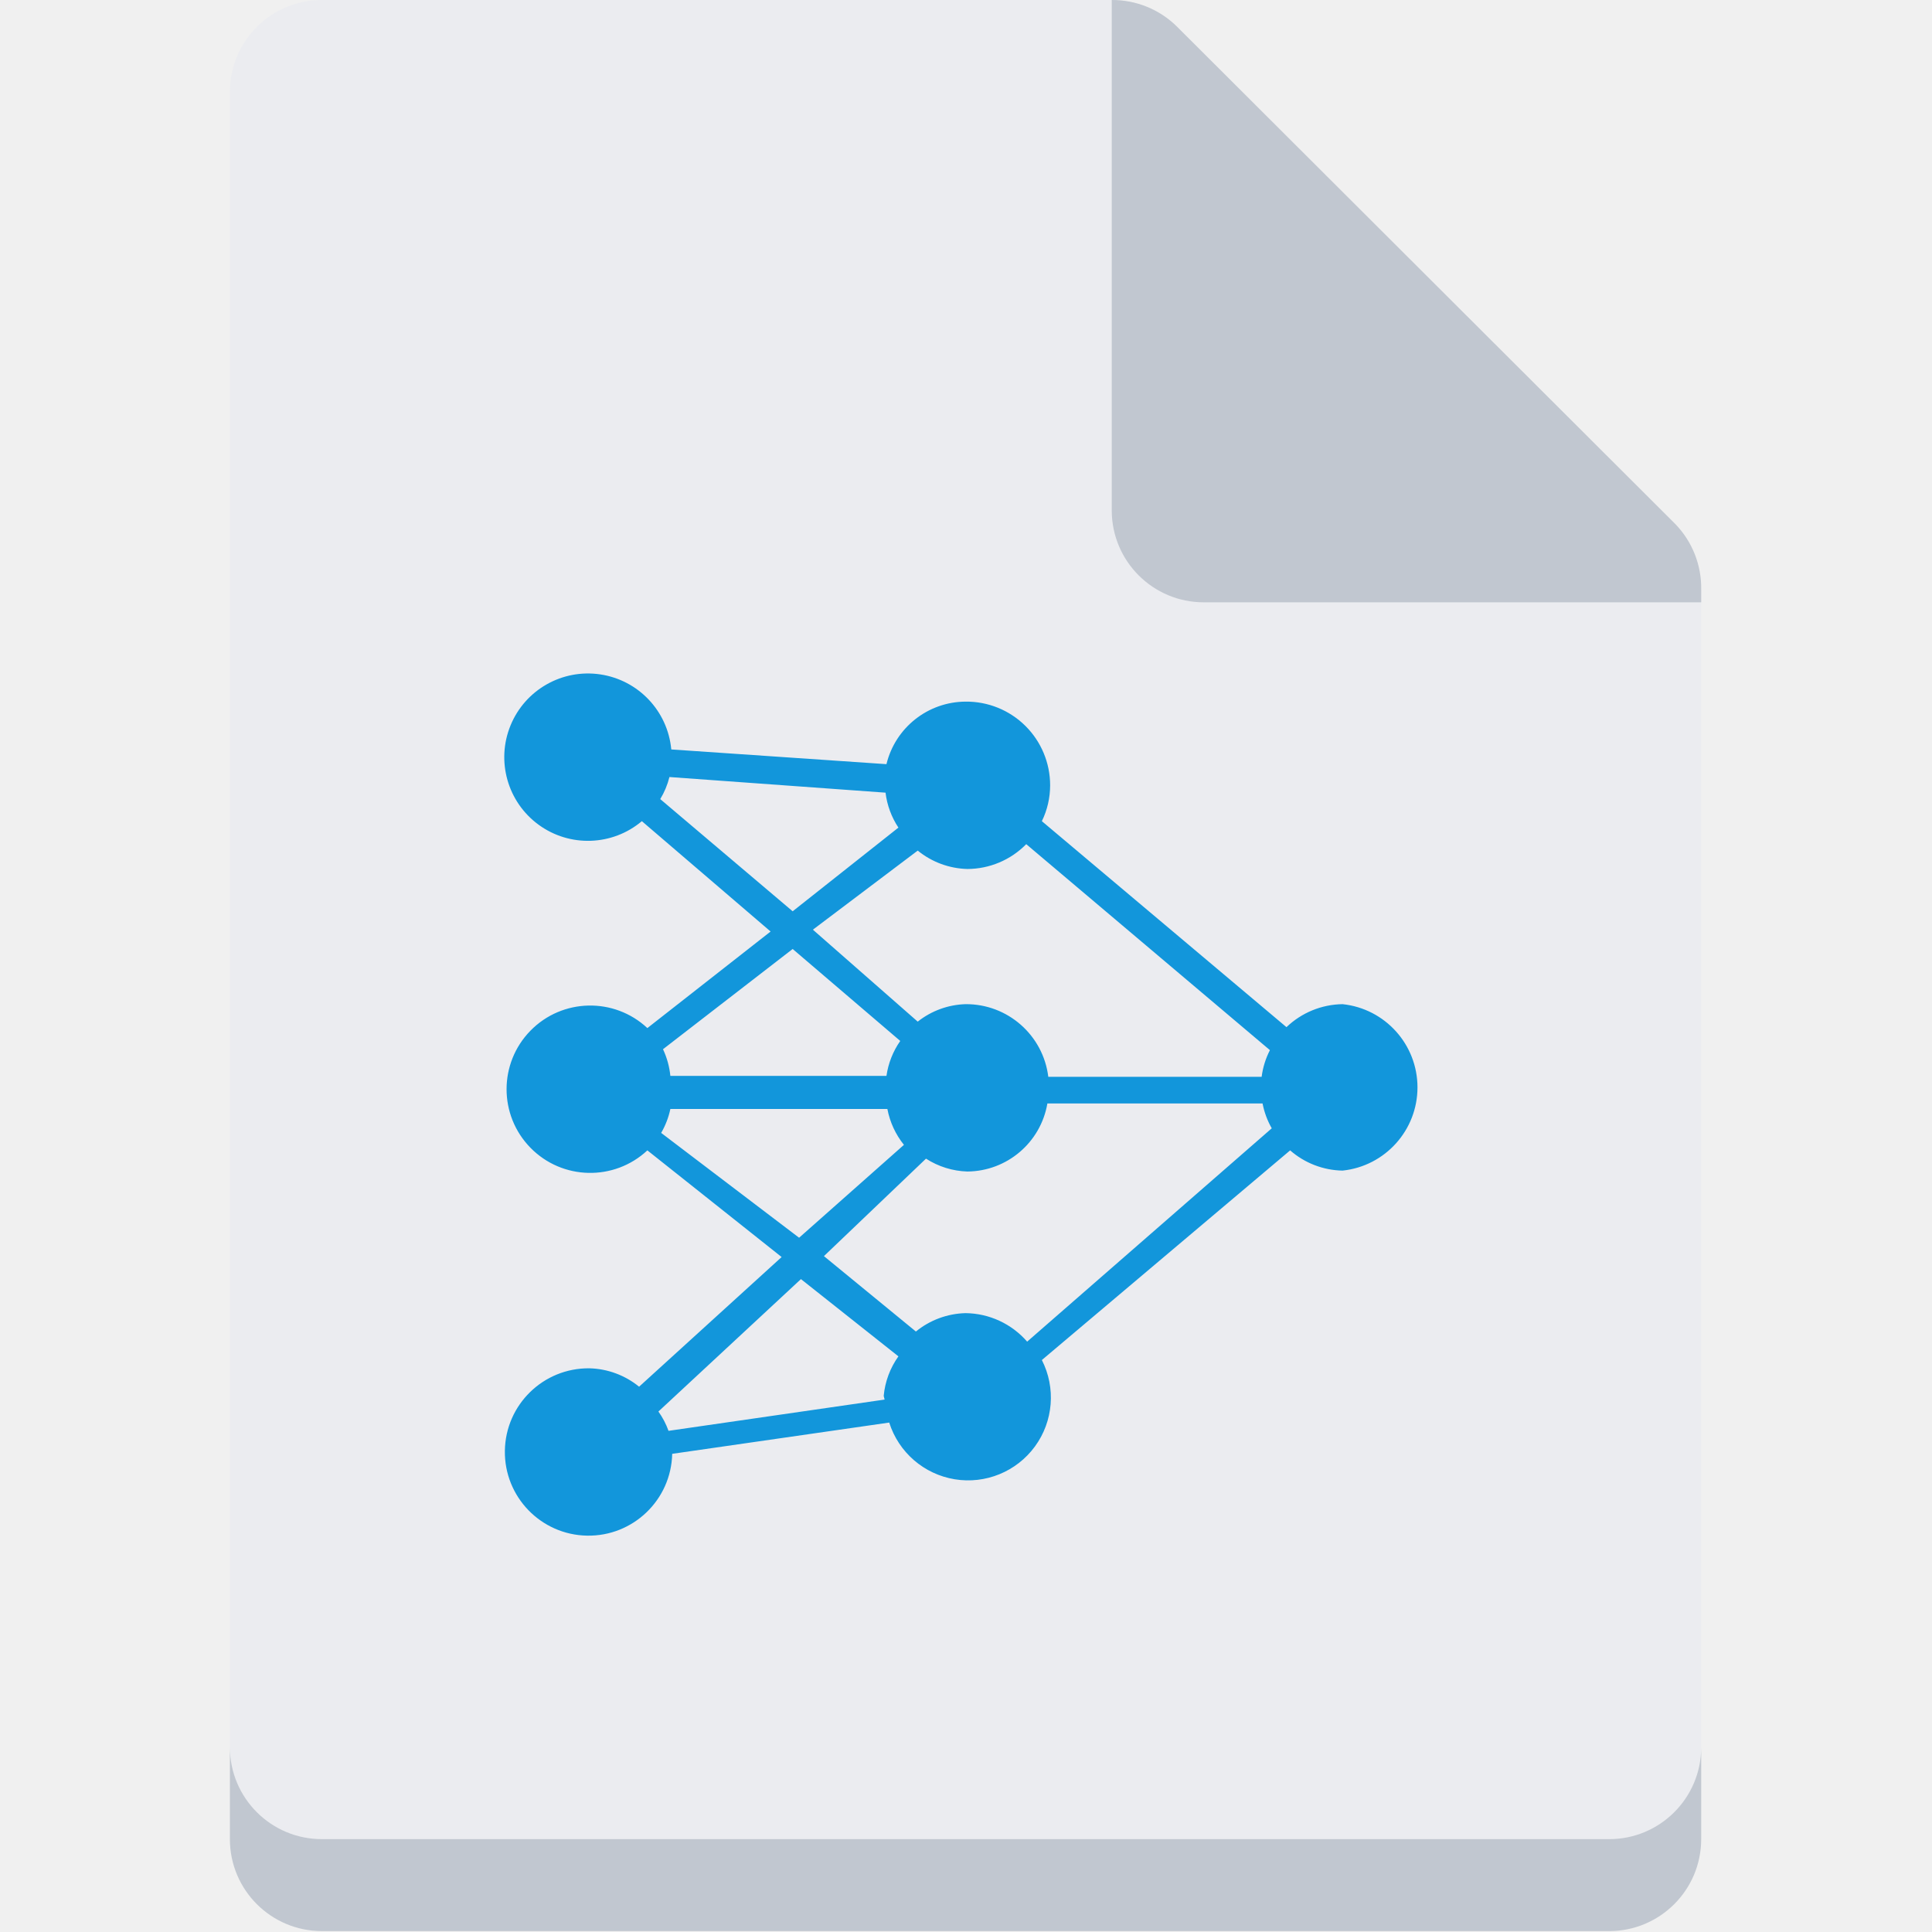
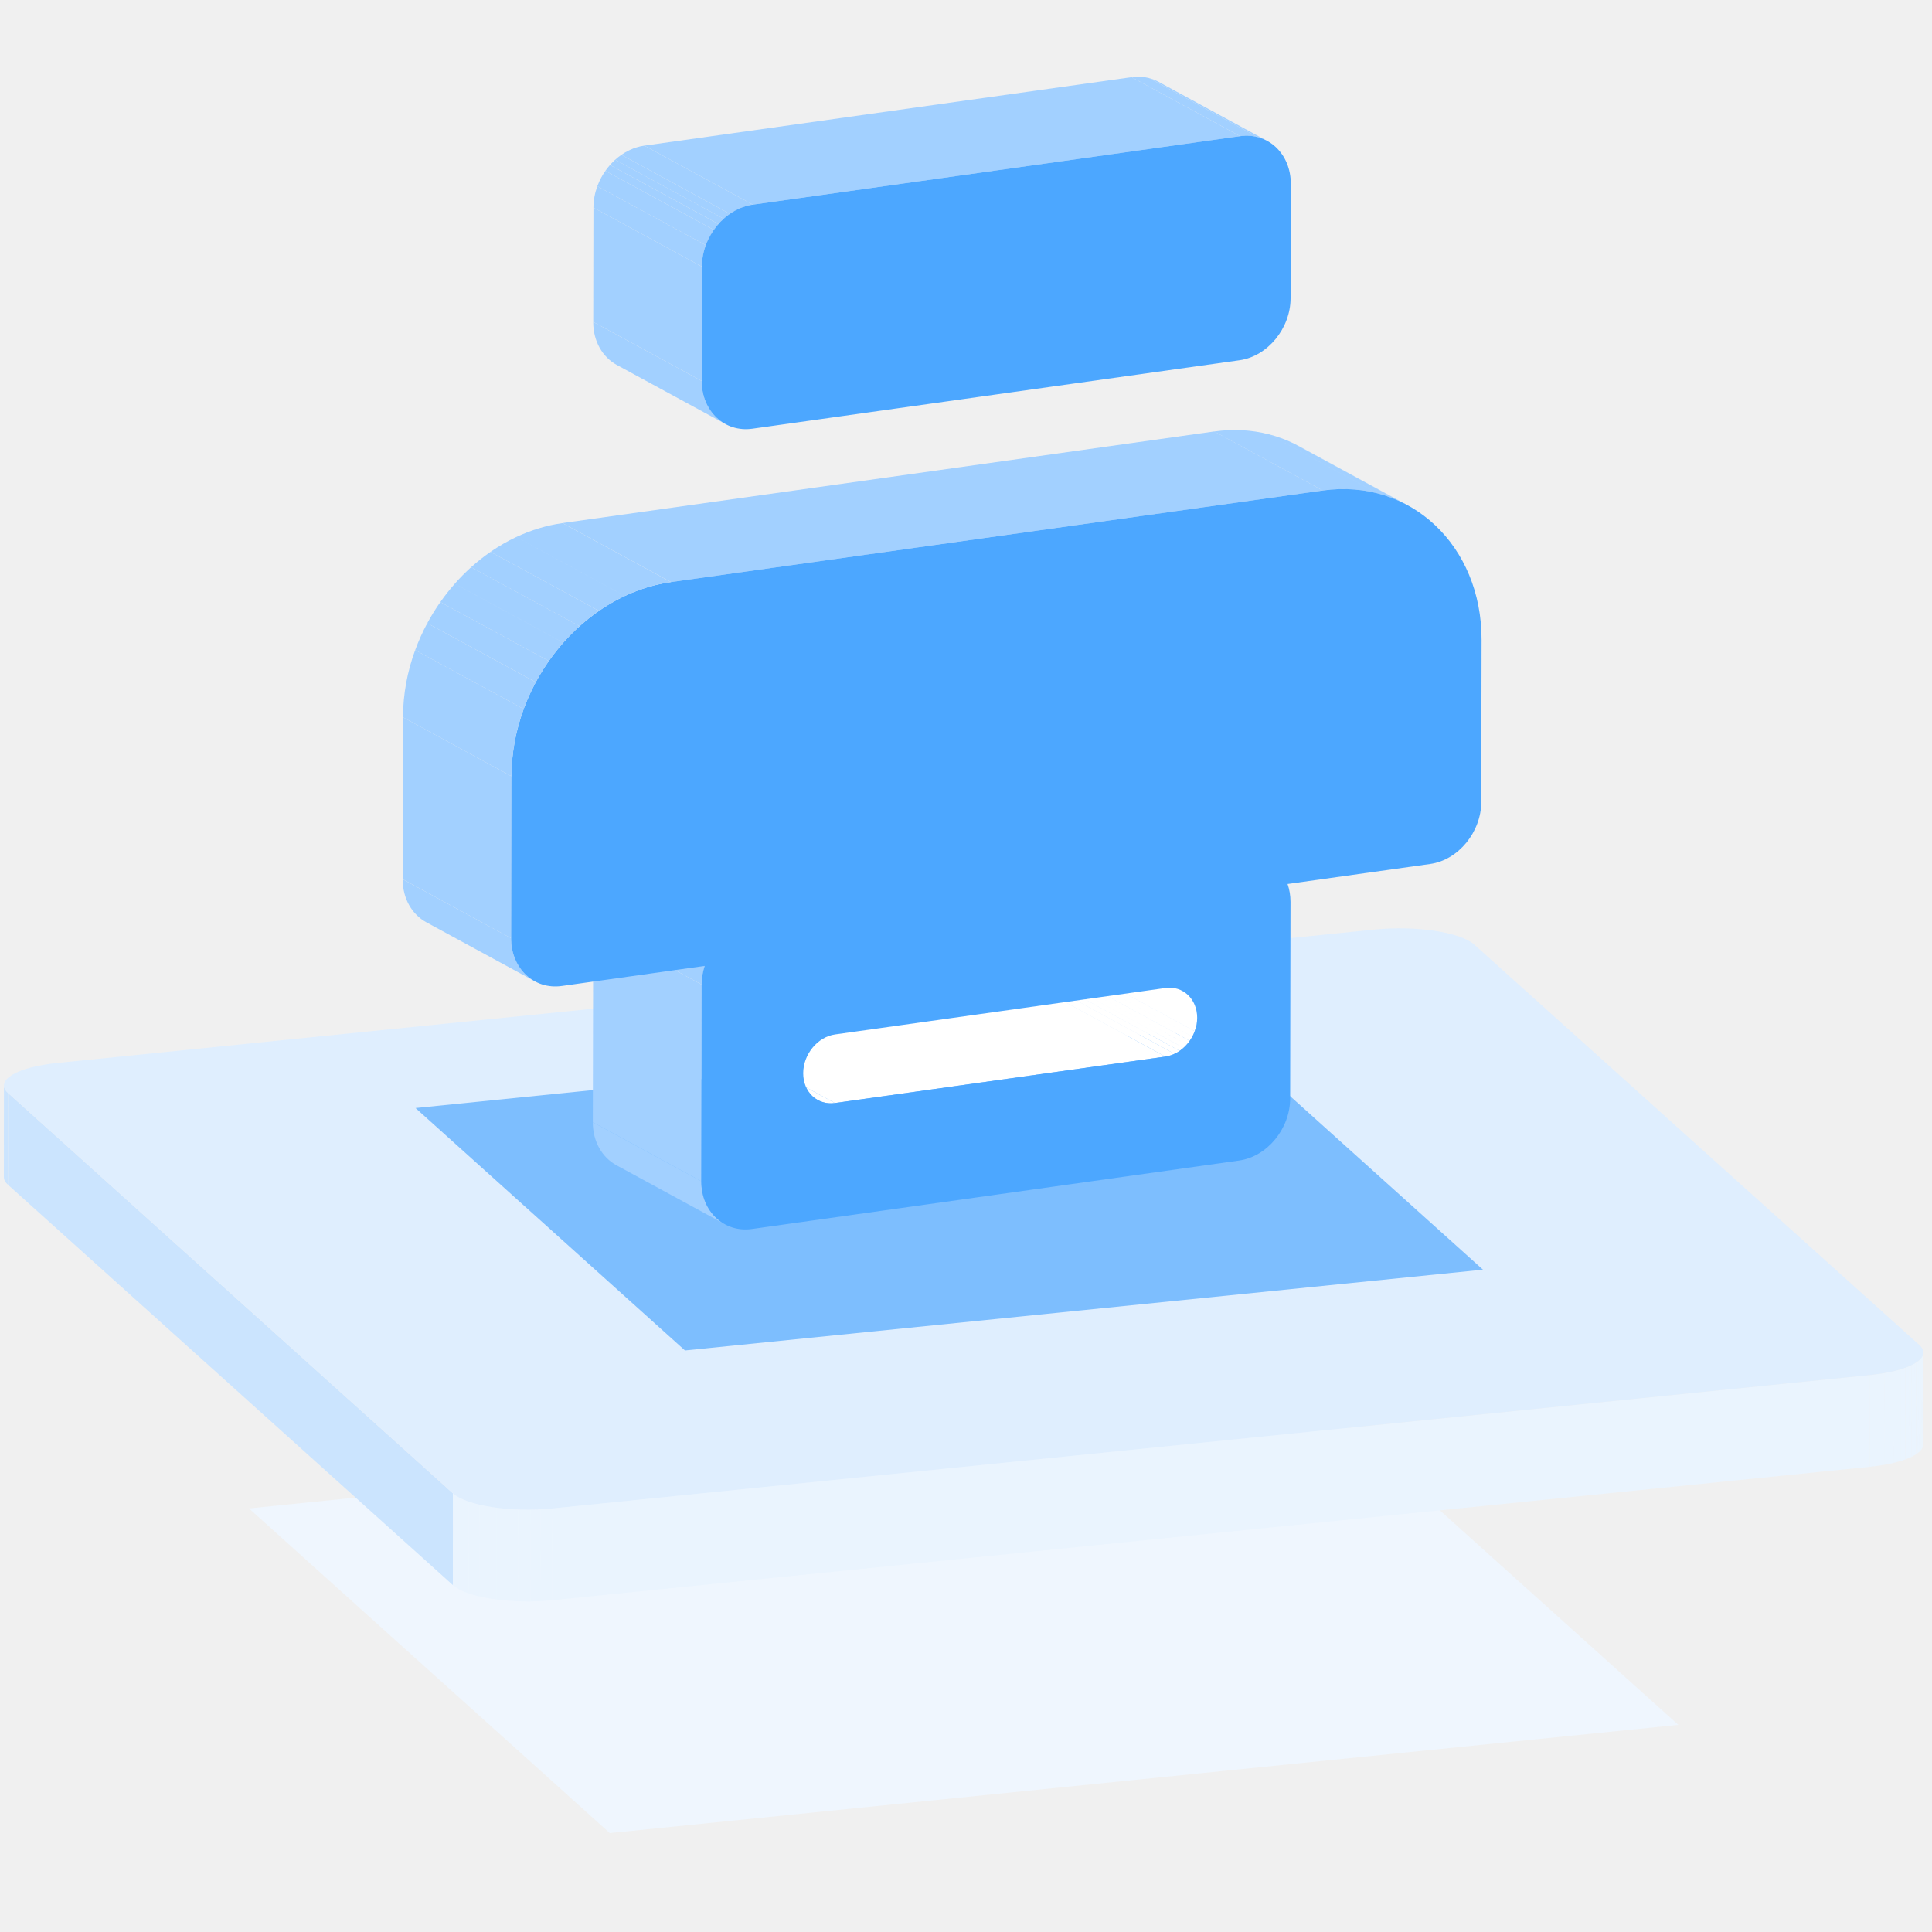
- <svg xmlns="http://www.w3.org/2000/svg" t="1722094046606" class="icon" viewBox="0 0 1024 1024" version="1.1" p-id="1397" width="300" height="300">
-   <path d="M901.666 926.035a48.739 48.739 0 0 1-48.739 48.739H170.586a48.739 48.739 0 0 1-48.739-48.739V48.74a48.739 48.739 0 0 1 48.739-48.739h418.178a48.739 48.739 0 0 1 34.604 14.134l264.163 263.676a48.739 48.739 0 0 1 14.134 34.604V926.035z" fill="#EBECF0" p-id="1398" />
-   <path d="M901.666 926.035v48.739a48.739 48.739 0 0 1-48.739 48.739H170.586a48.739 48.739 0 0 1-48.739-48.739v-48.739a48.739 48.739 0 0 0 48.739 48.739h682.341a48.739 48.739 0 0 0 48.739-48.739z" fill="#C1C7D0" p-id="1399" />
-   <path d="M711.585 532.227a43.865 43.865 0 0 0-29.731 12.185L552.209 435.237a43.377 43.377 0 0 0 4.386-19.008 44.352 44.352 0 0 0-44.84-44.352 43.377 43.377 0 0 0-41.915 33.142L355.793 397.221a44.352 44.352 0 1 0-15.596 38.016l68.234 58.486-65.31 51.176a44.352 44.352 0 1 0 0 64.822L414.279 666.258l-75.545 68.721a43.377 43.377 0 0 0-26.319-9.748 44.352 44.352 0 1 0 43.865 45.327l115.023-16.571a43.865 43.865 0 1 0 80.906-33.142l131.594-111.124a43.377 43.377 0 0 0 27.781 10.723 44.352 44.352 0 0 0 0-88.217zM486.412 450.833a43.377 43.377 0 0 0 26.319 9.748 43.865 43.865 0 0 0 31.193-13.159l129.157 109.175a42.89 42.89 0 0 0-4.386 14.134H555.621a43.865 43.865 0 0 0-43.865-38.504 42.89 42.89 0 0 0-25.344 9.26l-55.562-48.739z m-136.468-27.294a42.403 42.403 0 0 0 4.874-11.697l114.536 8.286a42.89 42.89 0 0 0 6.823 18.521l-56.049 44.352z m70.184 79.444l57.024 48.739a42.89 42.89 0 0 0-7.311 18.521H355.305a43.377 43.377 0 0 0-3.899-14.134z m-69.696 97.477a42.89 42.89 0 0 0 4.874-12.672h115.023a43.377 43.377 0 0 0 8.773 19.008l-55.562 49.226z m118.435 141.342l-114.536 16.571a42.403 42.403 0 0 0-5.361-10.235l75.545-70.184 51.663 40.94a42.89 42.89 0 0 0-7.798 20.958z m75.545-30.705a43.865 43.865 0 0 0-32.655-15.109 43.377 43.377 0 0 0-26.319 9.748l-48.739-39.966 54.1-51.663a42.89 42.89 0 0 0 21.932 6.823 43.377 43.377 0 0 0 42.403-36.067h114.048a42.89 42.89 0 0 0 4.874 13.159z" fill="#1296db" p-id="1400" data-spm-anchor-id="a313x.collections_detail.0.i4.cfb93a81nZhWhE" class="selected" />
-   <path d="M901.666 312.416v6.823h-263.676a48.739 48.739 0 0 1-48.739-48.739V0.001a48.739 48.739 0 0 1 34.604 14.134l264.163 263.676a48.739 48.739 0 0 1 13.647 34.604z" fill="#C1C7D0" p-id="1401" />
+ <svg xmlns="http://www.w3.org/2000/svg" t="1726030104826" class="icon" viewBox="0 0 1024 1024" version="1.1" p-id="16638" width="300" height="300">
+   <path d="M889.528 914.207l-566.333 57.344-191.222-172.052 566.313-57.364z" fill="#EFF6FE" p-id="16639" />
+   <path d="M2.048 623.923l0.041-48.62c0 1.331 0.696 2.703 2.191 4.035l-0.041 48.62C2.744 626.627 2.048 625.254 2.048 623.923" fill="#CBE4FE" p-id="16640" />
+   <path d="M991.13 777.421l0.041-48.62a103.834 103.834 0 0 0 7.496-1.024l-0.041 48.62c-2.335 0.41-4.833 0.737-7.496 1.024" fill="#EAF4FE" p-id="16641" />
+   <path d="M998.625 776.397l0.041-48.62c1.864-0.328 3.625-0.696 5.284-1.085l-0.041 48.62a95.601 95.601 0 0 1-5.284 1.085" fill="#EAF4FE" p-id="16642" />
+   <path d="M1003.889 775.311l0.041-48.62a54.067 54.067 0 0 0 3.42-0.942l-0.041 48.62a72.499 72.499 0 0 1-3.42 0.942M1007.329 774.369l0.041-48.62c0.86-0.266 1.679-0.532 2.478-0.819l-0.041 48.62a58.614 58.614 0 0 1-2.478 0.819" fill="#EAF4FE" p-id="16643" />
+   <path d="M1009.787 773.55l0.041-48.62c0.676-0.246 1.311-0.492 1.905-0.758l-0.02 48.62c-0.614 0.266-1.249 0.512-1.925 0.758" fill="#EAF4FE" p-id="16644" />
+   <path d="M1011.712 772.792l0.041-48.62c0.553-0.225 1.065-0.471 1.556-0.717l-0.041 48.62-1.556 0.717" fill="#EAF4FE" p-id="16645" />
+   <path d="M1013.268 772.076l0.041-48.62c0.451-0.225 0.901-0.451 1.311-0.696l-0.041 48.62a26.522 26.522 0 0 1-1.311 0.696" fill="#EAF4FE" p-id="16646" />
+   <path d="M1014.559 771.4l0.041-48.62a26.214 26.214 0 0 0 1.106-0.676l-0.041 48.62-1.106 0.676" fill="#EAF4FE" p-id="16647" />
+   <path d="M1015.665 770.703l0.041-48.62 0.942-0.676-0.041 48.62a12.493 12.493 0 0 1-0.942 0.676M1016.627 770.028l0.041-48.62a13.783 13.783 0 0 0 0.799-0.676l-0.041 48.62a13.783 13.783 0 0 1-0.799 0.676" fill="#EAF4FE" p-id="16648" />
+   <path d="M1017.405 769.331l0.041-48.62a5.202 5.202 0 0 0 0.655-0.696l-0.041 48.62a5.202 5.202 0 0 1-0.655 0.696M1018.081 768.655l0.041-48.62a4.321 4.321 0 0 0 0.532-0.717l-0.041 48.62a8.09 8.09 0 0 1-0.532 0.717" fill="#EAF4FE" p-id="16649" />
+   <path d="M1018.614 767.939l0.041-48.62c0.164-0.246 0.287-0.492 0.41-0.737l-0.041 48.62c-0.123 0.246-0.246 0.492-0.41 0.737" fill="#EAF4FE" p-id="16650" />
+   <path d="M1019.023 767.201l0.041-48.62a3.727 3.727 0 0 0 0.266-0.758l-0.041 48.62a5.571 5.571 0 0 1-0.266 0.758M1019.29 766.444l0.041-48.62a5.652 5.652 0 0 0 0.123-0.819l-0.041 48.62a5.652 5.652 0 0 1-0.123 0.819" fill="#EAF4FE" p-id="16651" />
+   <path d="M1019.392 765.624l0.061-48.62v-0.123l-0.061 48.62v0.123" fill="#EAF4FE" p-id="16652" />
+   <path d="M4.239 627.958l0.041-48.62L240.128 791.552l-0.041 48.62z" fill="#CBE4FE" p-id="16653" />
+   <path d="M292.741 848.138l0.041-48.62 698.388-70.717-0.041 48.62z" fill="#EAF4FE" p-id="16654" />
+   <path d="M240.087 840.172l0.041-48.62c1.843 1.659 4.731 3.133 8.356 4.362l-0.041 48.62a24.494 24.494 0 0 1-8.356-4.362" fill="#EAF4FE" p-id="16655" />
+   <path d="M248.422 844.534l0.041-48.62c0.942 0.328 1.925 0.635 2.97 0.922l-0.041 48.62a50.831 50.831 0 0 1-2.97-0.922" fill="#EAF4FE" p-id="16656" />
+   <path d="M251.392 845.455l0.041-48.62 2.621 0.676-0.041 48.62-2.621-0.676" fill="#EAF4FE" p-id="16657" />
+   <path d="M254.013 846.111l0.041-48.62 2.437 0.532-0.041 48.62a42.557 42.557 0 0 1-2.437-0.532M256.451 846.643l0.041-48.62c0.758 0.164 1.536 0.307 2.335 0.43l-0.041 48.62a39.383 39.383 0 0 1-2.335-0.43M258.785 847.094l0.041-48.62 2.273 0.369-0.041 48.62-2.273-0.369M261.059 847.462l0.041-48.62c0.737 0.102 1.475 0.225 2.232 0.307l-0.041 48.62-2.232-0.307M263.311 847.77l0.041-48.62 2.232 0.266-0.041 48.62a66.888 66.888 0 0 1-2.232-0.266M265.544 848.036l0.041-48.62 2.253 0.225-0.041 48.62-2.253-0.225" fill="#EAF4FE" p-id="16658" />
+   <path d="M267.776 848.261l0.041-48.62 2.253 0.184-0.041 48.62-2.253-0.184M270.029 848.445l0.041-48.62 2.253 0.143-0.041 48.62a83.108 83.108 0 0 1-2.253-0.143M272.282 848.589l0.041-48.62 2.253 0.102-0.041 48.62-2.253-0.102" fill="#EAF4FE" p-id="16659" />
+   <path d="M274.534 848.691l0.041-48.62 2.253 0.061-0.041 48.62a41.37 41.37 0 0 1-2.253-0.061M276.787 848.753l0.041-48.62 2.232 0.02-0.041 48.62c-0.758 0.02-1.495 0-2.232-0.02M279.02 848.794l0.041-48.62h2.273l-0.041 48.62h-2.273" fill="#EAF4FE" p-id="16660" />
+   <path d="M281.293 848.773l0.041-48.62 2.396-0.061-0.041 48.62a46.776 46.776 0 0 1-2.396 0.061M283.689 848.732l0.041-48.62 2.662-0.102-0.041 48.62-2.662 0.102" fill="#EAF4FE" p-id="16661" />
+   <path d="M286.351 848.63l0.041-48.62c1.311-0.061 2.642-0.143 3.953-0.266l-0.041 48.62-3.953 0.266M290.304 848.364l0.041-48.62 2.437-0.225-0.041 48.62-2.437 0.225" fill="#EAF4FE" p-id="16662" />
+   <path d="M991.171 728.801l-698.388 70.717c-21.75 2.212-45.322-1.372-52.654-7.967L4.28 579.338c-7.332-6.595 4.321-13.742 26.071-15.954l698.388-70.717c21.729-2.191 45.322 1.372 52.654 7.967L1017.242 712.827c7.352 6.636-4.342 13.763-26.071 15.974z" fill="#DFEEFE" p-id="16663" />
+   <path d="M786.002 672.952L363.049 715.776l-142.807-128.492 422.953-42.844z" fill="#7DBEFE" p-id="16664" />
+   <path d="M657.265 72.172l-57.508-31.273c3.236-0.451 6.349-0.266 9.236 0.471l57.508 31.273a23.9 23.9 0 0 0-9.236-0.471" fill="#A2D0FF" p-id="16665" />
+   <path d="M666.501 72.663L608.993 41.37c1.495 0.389 2.908 0.922 4.26 1.577l57.508 31.273a22.077 22.077 0 0 0-4.26-1.556" fill="#A2D0FF" p-id="16666" />
+   <path d="M670.761 74.24l-57.508-31.273 0.819 0.43 57.508 31.273a6.246 6.246 0 0 0-0.819-0.43" fill="#A2D0FF" p-id="16667" />
+   <path d="M384.471 224.727l-57.508-31.273c-7.537-4.096-12.575-12.493-12.554-22.815l57.508 31.273c0 10.322 5.018 18.719 12.554 22.815" fill="#A2D0FF" p-id="16668" />
+   <path d="M399.032 108.462l-57.508-31.273 258.232-36.291 57.508 31.273z" fill="#A2D0FF" p-id="16669" />
+   <path d="M371.937 201.933l-57.508-31.293 0.102-60.58 57.508 31.273z" fill="#A2D0FF" p-id="16670" />
+   <path d="M372.04 141.332l-57.508-31.273c0-3.912 0.737-7.762 2.068-11.366l57.508 31.273a32.85 32.85 0 0 0-2.068 11.366" fill="#A2D0FF" p-id="16671" />
+   <path d="M374.108 129.966l-57.508-31.273c0.573-1.577 1.27-3.092 2.048-4.547l57.508 31.273a34.98 34.98 0 0 0-2.048 4.547M376.156 125.42l-57.508-31.273c0.676-1.249 1.413-2.437 2.212-3.584l57.508 31.273a33.669 33.669 0 0 0-2.212 3.584" fill="#A2D0FF" p-id="16672" />
+   <path d="M378.368 121.836l-57.508-31.273c0.758-1.085 1.577-2.109 2.437-3.092l57.508 31.273a35.963 35.963 0 0 0-2.437 3.092" fill="#A2D0FF" p-id="16673" />
+   <path d="M380.805 118.743L323.297 87.45a39.731 39.731 0 0 1 2.765-2.806l57.508 31.273a40.059 40.059 0 0 0-2.765 2.826" fill="#A2D0FF" p-id="16674" />
+   <path d="M383.57 115.937l-57.508-31.273a33.178 33.178 0 0 1 3.277-2.601l57.508 31.273a33.178 33.178 0 0 0-3.277 2.601" fill="#A2D0FF" p-id="16675" />
+   <path d="M386.847 113.336l-57.508-31.273c1.393-0.963 2.867-1.802 4.383-2.519l57.508 31.273a31.109 31.109 0 0 0-4.383 2.519M391.229 110.817l-57.508-31.273c2.478-1.167 5.1-1.966 7.803-2.355l57.508 31.273c-2.703 0.389-5.325 1.188-7.803 2.355" fill="#A2D0FF" p-id="16676" />
+   <path d="M657.265 72.172c14.807-2.089 26.911 9.298 26.89 25.293L684.032 158.065c-0.02 15.995-12.186 30.781-26.993 32.87l-258.232 36.291c-14.807 2.089-26.911-9.298-26.89-25.293l0.102-60.6c0.02-15.995 12.186-30.781 26.993-32.87l258.253-36.291z" fill="#4CA7FF" p-id="16677" />
+   <path d="M617.656 560.005l-57.508-31.273a16.794 16.794 0 0 0 4.874-1.475l57.508 31.273a16.548 16.548 0 0 1-4.874 1.475" fill="#FFFFFF" p-id="16678" />
+   <path d="M622.531 558.551l-57.508-31.273c0.942-0.451 1.864-0.983 2.744-1.577l57.508 31.273a21.586 21.586 0 0 1-2.744 1.577" fill="#FFFFFF" p-id="16679" />
+   <path d="M625.254 556.974l-57.508-31.273a19.19 19.19 0 0 0 2.048-1.618l57.508 31.273a26.337 26.337 0 0 1-2.048 1.618M627.302 555.336l-57.508-31.273a19.702 19.702 0 0 0 1.72-1.741l57.508 31.273a17.265 17.265 0 0 1-1.72 1.741M629.043 553.595l-57.508-31.273c0.532-0.614 1.044-1.27 1.536-1.946l57.508 31.273a24.719 24.719 0 0 1-1.536 1.946" fill="#FFFFFF" p-id="16680" />
+   <path d="M630.559 551.649l-57.508-31.273a19.19 19.19 0 0 0 1.372-2.232l57.508 31.273a17.613 17.613 0 0 1-1.372 2.232M631.951 549.417L574.444 518.144a23.757 23.757 0 0 0 1.29-2.847l57.508 31.273a22.364 22.364 0 0 1-1.29 2.847" fill="#FFFFFF" p-id="16681" />
+   <path d="M633.221 546.57l-57.508-31.273c0.819-2.253 1.29-4.649 1.29-7.107 0.02-6.451-3.133-11.694-7.844-14.254l57.508 31.273c4.71 2.56 7.864 7.803 7.844 14.254 0 2.458-0.451 4.854-1.29 7.107" fill="#FFFFFF" p-id="16682" />
+   <path d="M701.071 259.973l-57.508-31.273c10.179-1.434 19.927-0.84 28.959 1.495l57.508 31.273a73.994 73.994 0 0 0-28.959-1.495M730.051 261.468l-57.508-31.273c4.649 1.208 9.114 2.867 13.353 4.936l57.508 31.273a68.608 68.608 0 0 0-13.353-4.936" fill="#A2D0FF" p-id="16683" />
+   <path d="M743.404 266.404l-57.508-31.273c0.881 0.43 1.741 0.881 2.58 1.331l57.508 31.273a51.466 51.466 0 0 0-2.58-1.331" fill="#A2D0FF" p-id="16684" />
+   <path d="M442.511 584.622l-57.508-31.273 175.145-24.617 57.508 31.273z" fill="#FFFFFF" p-id="16685" />
+   <path d="M433.541 583.066l-57.508-31.273 0.512 0.266 57.508 31.273-0.512-0.266" fill="#FFFFFF" p-id="16686" />
+   <path d="M434.053 583.352l-57.508-31.273c0.84 0.41 1.741 0.737 2.662 0.983l57.508 31.273a15.36 15.36 0 0 1-2.662-0.983M436.736 584.335l-57.508-31.273a15.032 15.032 0 0 0 5.775 0.307l57.508 31.273a15.442 15.442 0 0 1-5.775-0.307" fill="#FFFFFF" p-id="16687" />
+   <path d="M384.266 648.888l-57.508-31.273c-7.537-4.096-12.575-12.493-12.554-22.815l57.508 31.273c-0.02 10.322 5.018 18.719 12.554 22.815" fill="#A2D0FF" p-id="16688" />
+   <path d="M371.712 626.074l-57.508-31.273 0.205-104.223 57.508 31.293z" fill="#A2D0FF" p-id="16689" />
+   <path d="M371.917 521.871l-57.508-31.273c0-3.4 0.573-6.738 1.597-9.912l57.508 31.273c-1.024 3.174-1.597 6.513-1.597 9.912" fill="#A2D0FF" p-id="16690" />
+   <path d="M283.484 520.11l-57.508-31.273c-7.537-4.096-12.575-12.513-12.554-22.835l57.508 31.273c-0.02 10.342 5.018 18.739 12.554 22.835" fill="#A2D0FF" p-id="16691" />
+   <path d="M355.635 308.511l-57.508-31.273 345.457-48.558 57.487 31.293z" fill="#A2D0FF" p-id="16692" />
+   <path d="M270.93 497.295l-57.487-31.293 0.143-85.852 57.508 31.293z" fill="#A2D0FF" p-id="16693" />
+   <path d="M701.071 259.973c46.428-6.533 84.296 29.123 84.193 79.196l-0.164 85.852c-0.02 16.015-12.186 30.802-26.993 32.891l-75.674 10.629c1.004 2.888 1.556 6.062 1.556 9.462l-0.184 104.223c-0.02 15.995-12.186 30.781-26.993 32.87l-258.232 36.291c-14.807 2.089-26.911-9.298-26.89-25.293l0.184-104.223c0-3.4 0.573-6.738 1.597-9.912l-75.674 10.629c-14.807 2.089-26.911-9.298-26.89-25.313l0.164-85.852c0.102-50.074 38.134-96.399 84.541-102.912l345.457-48.538z m-83.415 300.032c9.257-1.311 16.855-10.547 16.876-20.541s-7.537-17.101-16.794-15.811l-175.145 24.617c-9.257 1.311-16.855 10.547-16.876 20.541s7.537 17.101 16.794 15.811l175.145-24.617" fill="#4CA7FF" p-id="16694" />
+   <path d="M271.094 411.443l-57.508-31.273a104.243 104.243 0 0 1 6.472-35.615l57.508 31.273a104.038 104.038 0 0 0-6.472 35.615" fill="#A2D0FF" p-id="16695" />
+   <path d="M277.565 375.828l-57.508-31.273c1.802-4.915 3.953-9.667 6.41-14.254l57.508 31.273c-2.458 4.588-4.608 9.339-6.41 14.254" fill="#A2D0FF" p-id="16696" />
+   <path d="M283.976 361.574l-57.508-31.273c2.089-3.871 4.403-7.619 6.922-11.203l57.508 31.273a112.005 112.005 0 0 0-6.922 11.203" fill="#A2D0FF" p-id="16697" />
+   <path d="M290.898 350.372l-57.508-31.273c2.376-3.379 4.936-6.636 7.66-9.708l57.508 31.273a107.11 107.11 0 0 0-7.66 9.708M298.557 340.644l-57.508-31.273a109.363 109.363 0 0 1 8.663-8.765l57.508 31.273c-3.052 2.765-5.939 5.673-8.663 8.765" fill="#A2D0FF" p-id="16698" />
+   <path d="M307.22 331.899l-57.508-31.273c3.256-2.929 6.676-5.652 10.26-8.11l57.508 31.273c-3.584 2.458-7.004 5.181-10.26 8.11" fill="#A2D0FF" p-id="16699" />
+   <path d="M317.46 323.789l-57.508-31.273c4.362-3.011 8.95-5.673 13.701-7.905l57.508 31.273a95.375 95.375 0 0 0-13.701 7.905M331.182 315.884l-57.508-31.273c7.762-3.645 15.974-6.164 24.453-7.352l57.508 31.273a84.992 84.992 0 0 0-24.453 7.352" fill="#A2D0FF" p-id="16700" />
</svg>
